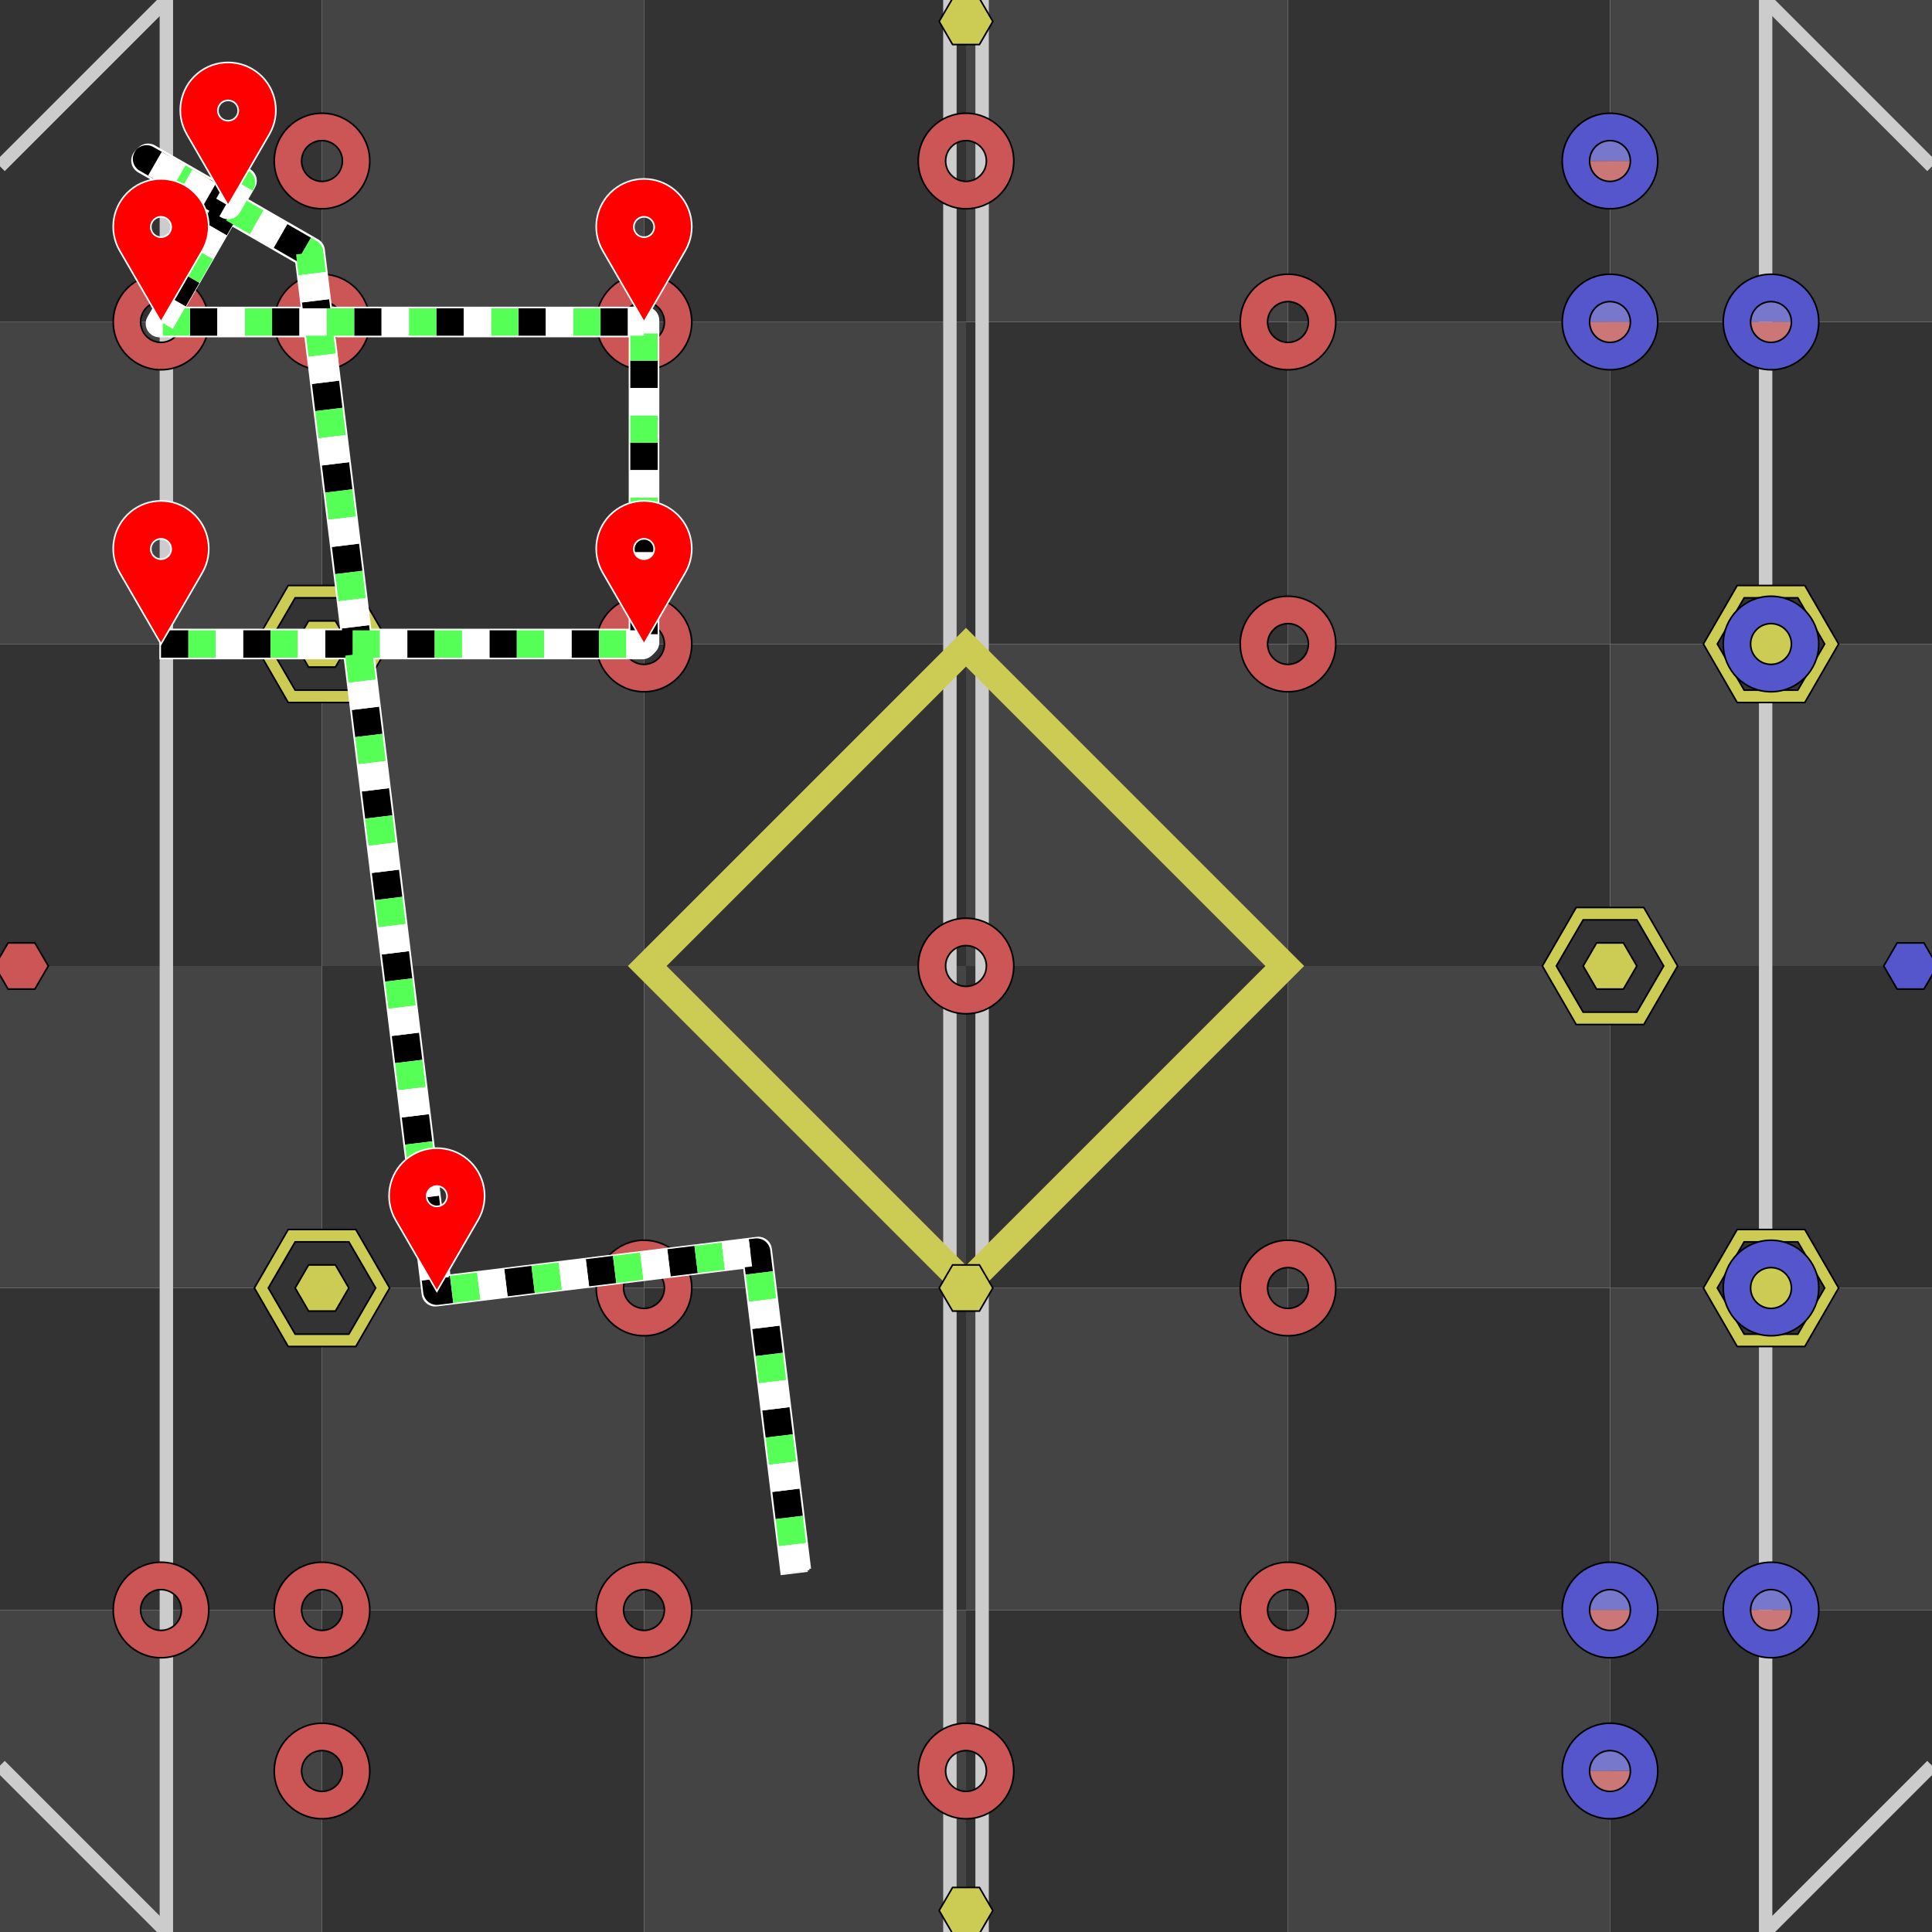
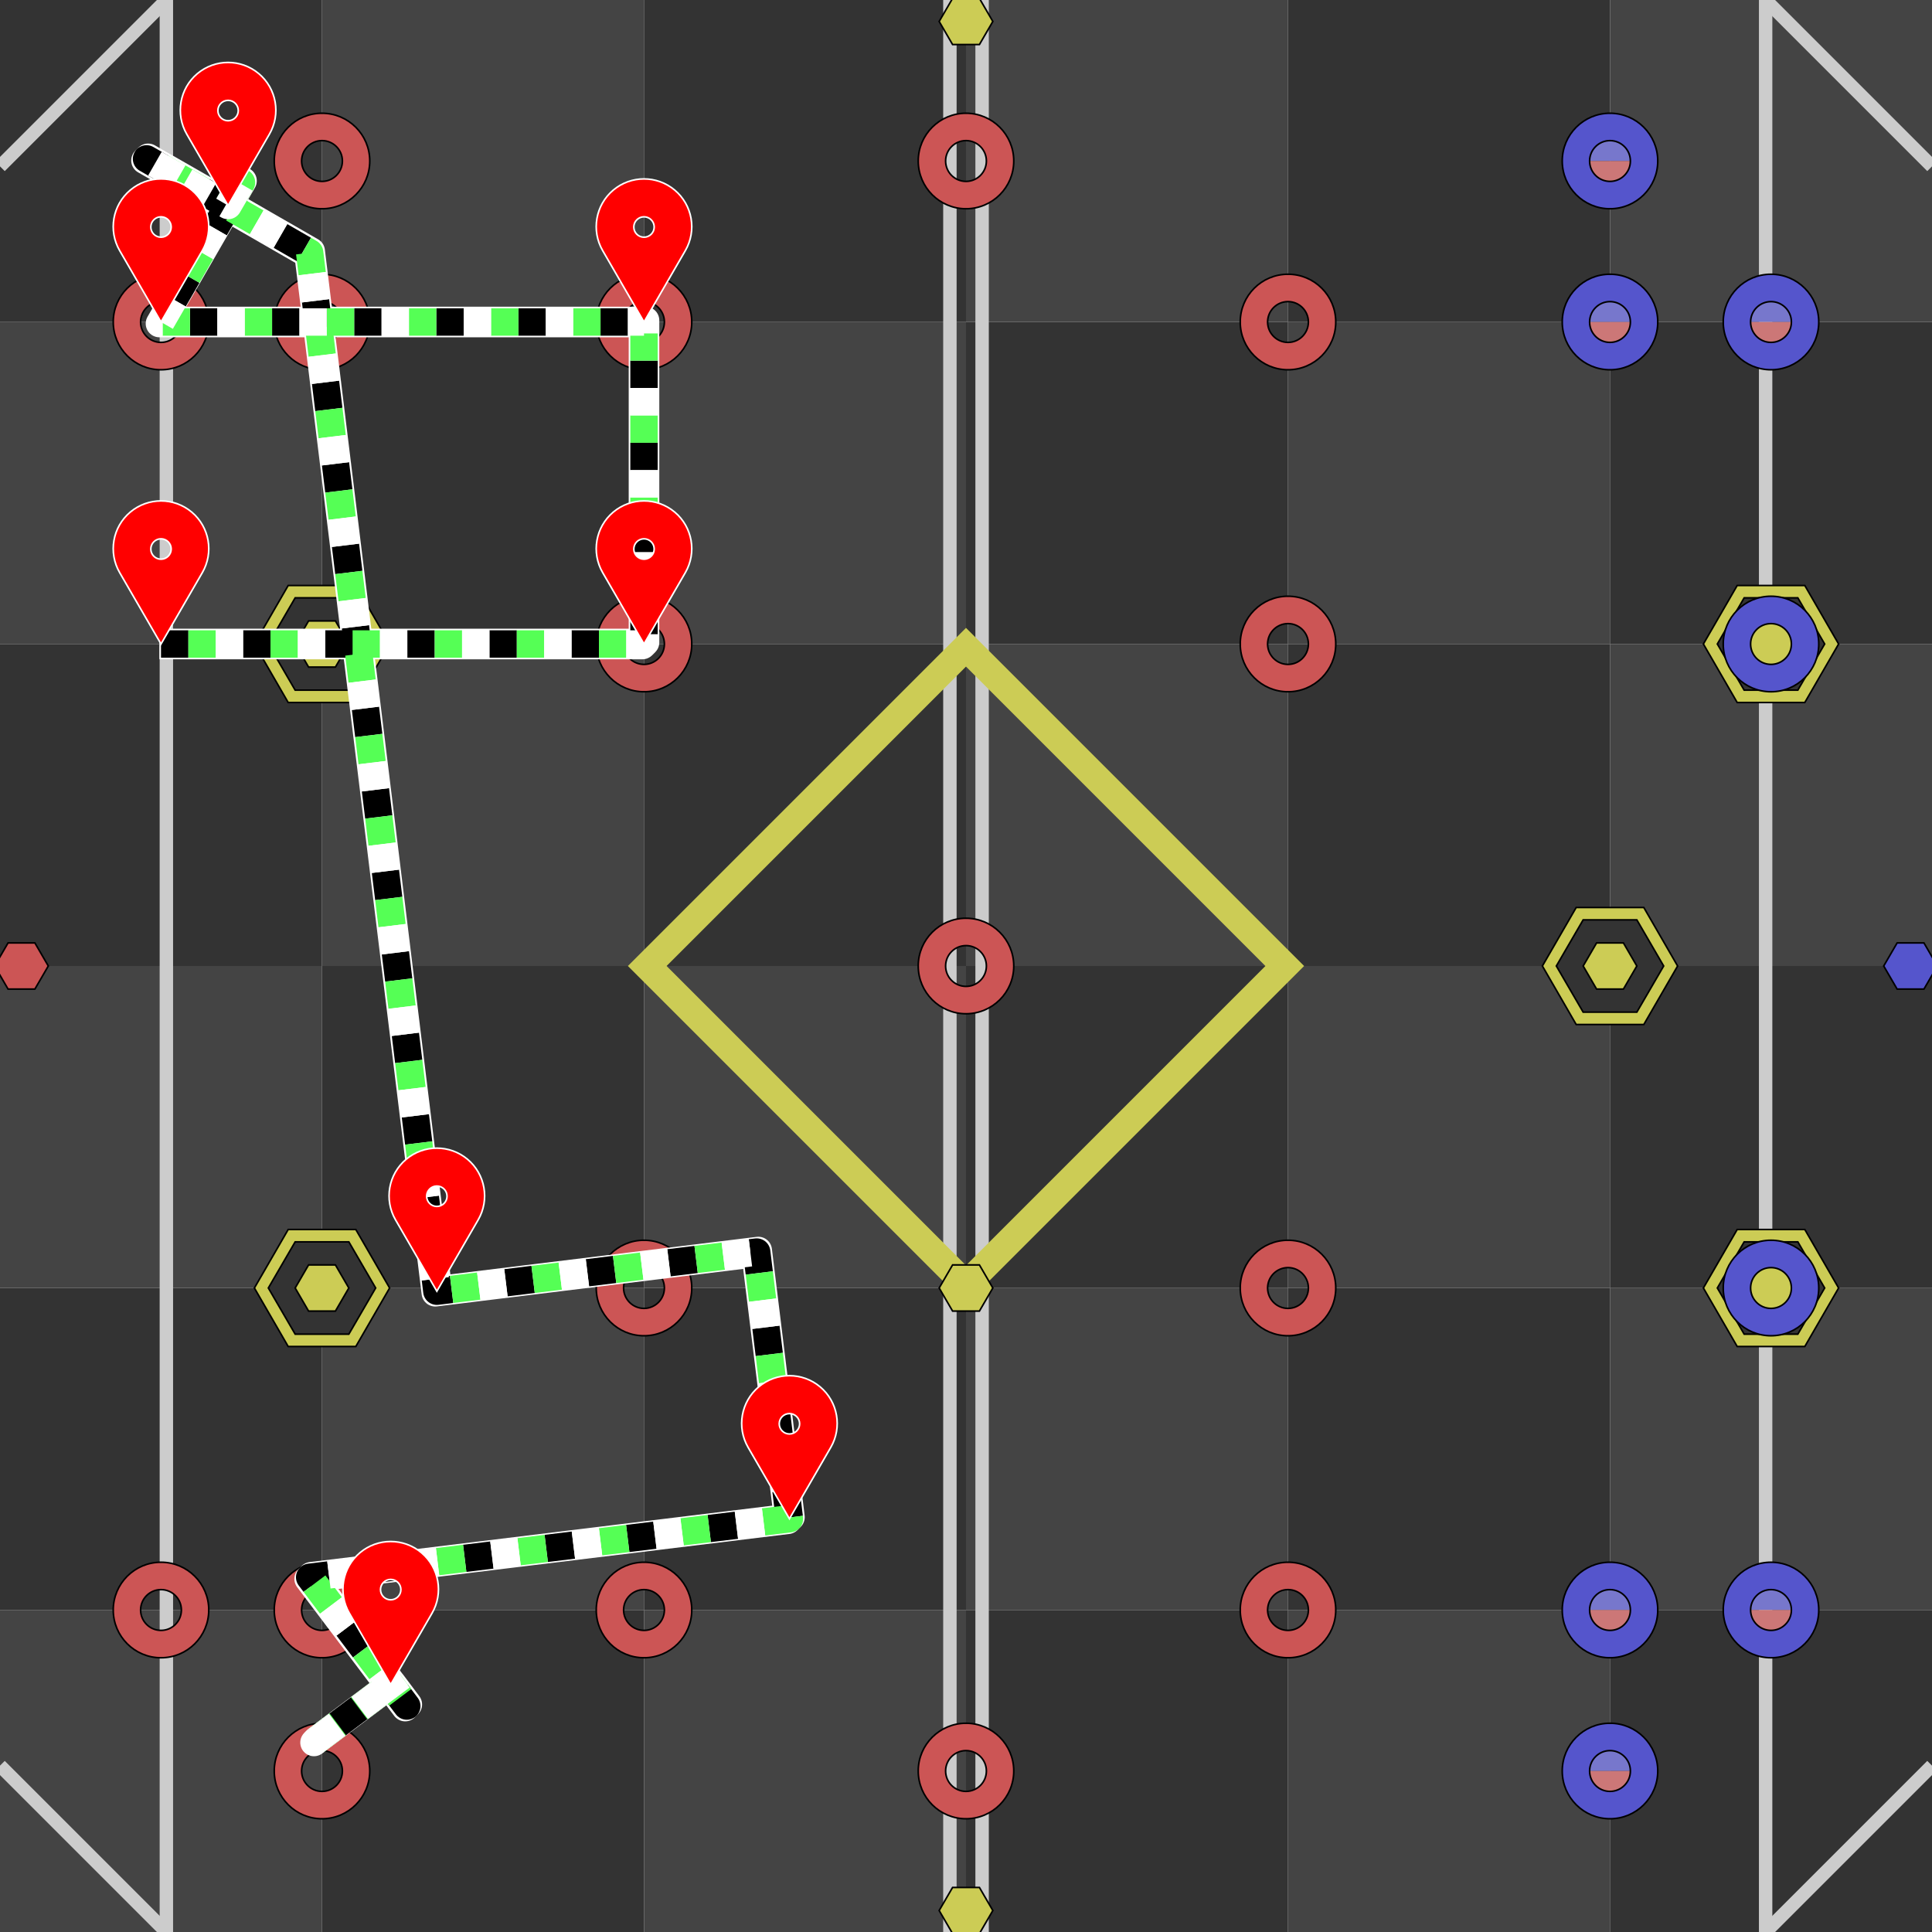
<svg xmlns="http://www.w3.org/2000/svg" version="1.1" width="600" height="600" viewBox="-1800 -1800 3600 3600">
  <g transform="scale(1, -1)">
    <rect x="-1800" y="-1800" width="600" height="600" fill="#444444" />
    <rect x="-1800" y="-1200" width="600" height="600" fill="#333333" />
    <rect x="-1800" y="-600" width="600" height="600" fill="#444444" />
    <rect x="-1800" y="0" width="600" height="600" fill="#333333" />
    <rect x="-1800" y="600" width="600" height="600" fill="#444444" />
    <rect x="-1800" y="1200" width="600" height="600" fill="#333333" />
    <rect x="-1200" y="-1800" width="600" height="600" fill="#333333" />
    <rect x="-1200" y="-1200" width="600" height="600" fill="#444444" />
    <rect x="-1200" y="-600" width="600" height="600" fill="#333333" />
    <rect x="-1200" y="0" width="600" height="600" fill="#444444" />
    <rect x="-1200" y="600" width="600" height="600" fill="#333333" />
    <rect x="-1200" y="1200" width="600" height="600" fill="#444444" />
    <rect x="-600" y="-1800" width="600" height="600" fill="#444444" />
    <rect x="-600" y="-1200" width="600" height="600" fill="#333333" />
    <rect x="-600" y="-600" width="600" height="600" fill="#444444" />
    <rect x="-600" y="0" width="600" height="600" fill="#333333" />
    <rect x="-600" y="600" width="600" height="600" fill="#444444" />
    <rect x="-600" y="1200" width="600" height="600" fill="#333333" />
    <rect x="0" y="-1800" width="600" height="600" fill="#333333" />
    <rect x="0" y="-1200" width="600" height="600" fill="#444444" />
    <rect x="0" y="-600" width="600" height="600" fill="#333333" />
    <rect x="0" y="0" width="600" height="600" fill="#444444" />
    <rect x="0" y="600" width="600" height="600" fill="#333333" />
    <rect x="0" y="1200" width="600" height="600" fill="#444444" />
    <rect x="600" y="-1800" width="600" height="600" fill="#444444" />
    <rect x="600" y="-1200" width="600" height="600" fill="#333333" />
    <rect x="600" y="-600" width="600" height="600" fill="#444444" />
    <rect x="600" y="0" width="600" height="600" fill="#333333" />
    <rect x="600" y="600" width="600" height="600" fill="#444444" />
    <rect x="600" y="1200" width="600" height="600" fill="#333333" />
    <rect x="1200" y="-1800" width="600" height="600" fill="#333333" />
    <rect x="1200" y="-1200" width="600" height="600" fill="#444444" />
    <rect x="1200" y="-600" width="600" height="600" fill="#333333" />
    <rect x="1200" y="0" width="600" height="600" fill="#444444" />
    <rect x="1200" y="600" width="600" height="600" fill="#333333" />
    <rect x="1200" y="1200" width="600" height="600" fill="#444444" />
    <line x1="-1490" y1="-1800" x2="-1490" y2="1800" stroke="#cccccc" stroke-width="25" />
    <line x1="-30" y1="-1800" x2="-30" y2="1800" stroke="#cccccc" stroke-width="25" />
    <line x1="30" y1="-1800" x2="30" y2="1800" stroke="#cccccc" stroke-width="25" />
    <line x1="1490" y1="-1800" x2="1490" y2="1800" stroke="#cccccc" stroke-width="25" />
    <line x1="-1800" y1="-1490" x2="-1490" y2="-1800" stroke="#cccccc" stroke-width="25" />
    <line x1="1800" y1="-1490" x2="1490" y2="-1800" stroke="#cccccc" stroke-width="25" />
    <line x1="-1800" y1="1490" x2="-1490" y2="1800" stroke="#cccccc" stroke-width="25" />
    <line x1="1800" y1="1490" x2="1490" y2="1800" stroke="#cccccc" stroke-width="25" />
    <rect x="-420" y="-420" width="840" height="840" transform="rotate(45)" stroke="#cccc55" fill="none" stroke-width="51" />
    <polygon points="-1710,0 -1735,43 -1785,43 -1810,0 -1785,-43 -1735,-43" fill="#cc5555" stroke="#000000" stroke-width="3" />
    <polygon points="1810,0 1785,43 1735,43 1710,0 1735,-43 1785,-43" fill="#5555cc" stroke="#000000" stroke-width="3" />
    <polygon points="50,1760 25,1803 -25,1803 -50,1760 -25,1717 25,1717" fill="#cccc55" stroke="#000000" stroke-width="3" />
    <polygon points="50,-600 25,-557 -25,-557 -50,-600 -25,-643 25,-643" fill="#cccc55" stroke="#000000" stroke-width="3" />
    <polygon points="50,-1760 25,-1717 -25,-1717 -50,-1760 -25,-1803 25,-1803" fill="#cccc55" stroke="#000000" stroke-width="3" />
    <polygon points="-1074,600 -1137,709 -1263,709 -1326,600 -1263,491 -1137,491" fill="#cccc55" stroke="#000000" stroke-width="3" />
    <polygon points="-1100,600 -1150,686 -1250,686 -1300,600 -1250,514 -1150,514" fill="#333333" stroke="#000000" stroke-width="3" />
    <polygon points="-1150,600 -1175,643 -1225,643 -1250,600 -1225,557 -1175,557" fill="#cccc55" stroke="#000000" stroke-width="3" />
    <polygon points="1626,600 1563,709 1437,709 1374,600 1437,491 1563,491" fill="#cccc55" stroke="#000000" stroke-width="3" />
    <polygon points="1600,600 1550,686 1450,686 1400,600 1450,514 1550,514" fill="#333333" stroke="#000000" stroke-width="3" />
    <polygon points="1550,600 1525,643 1475,643 1450,600 1475,557 1525,557" fill="#cccc55" stroke="#000000" stroke-width="3" />
    <polygon points="1326,0 1263,109 1137,109 1074,0 1137,-109 1263,-109" fill="#cccc55" stroke="#000000" stroke-width="3" />
    <polygon points="1300,0 1250,86 1150,86 1100,0 1150,-86 1250,-86" fill="#333333" stroke="#000000" stroke-width="3" />
    <polygon points="1250,0 1225,43 1175,43 1150,0 1175,-43 1225,-43" fill="#cccc55" stroke="#000000" stroke-width="3" />
    <polygon points="-1074,-600 -1137,-491 -1263,-491 -1326,-600 -1263,-709 -1137,-709" fill="#cccc55" stroke="#000000" stroke-width="3" />
    <polygon points="-1100,-600 -1150,-514 -1250,-514 -1300,-600 -1250,-686 -1150,-686" fill="#333333" stroke="#000000" stroke-width="3" />
    <polygon points="-1150,-600 -1175,-557 -1225,-557 -1250,-600 -1225,-643 -1175,-643" fill="#cccc55" stroke="#000000" stroke-width="3" />
    <polygon points="1626,-600 1563,-491 1437,-491 1374,-600 1437,-709 1563,-709" fill="#cccc55" stroke="#000000" stroke-width="3" />
    <polygon points="1600,-600 1550,-514 1450,-514 1400,-600 1450,-686 1550,-686" fill="#333333" stroke="#000000" stroke-width="3" />
    <polygon points="1550,-600 1525,-557 1475,-557 1450,-600 1475,-643 1525,-643" fill="#cccc55" stroke="#000000" stroke-width="3" />
    <path d="M 1111,1500 a 89,89 0 1,0 178,0" fill="#7777cc" />
    <path d="M 1111,1500 a 89,89 0 1,1 178,0" fill="#cc7777" />
    <path d="M 1111,1500 a 89 89 0 0 0 178 0 a 89 89 0 0 0 -178 0 z m 51 0 a 38 38 0 0 0 76 0 a 38 38 0 0 0 -76 0 z" fill="#5555cc" stroke="#000000" stroke-width="3" fill-rule="evenodd" />
    <path d="M 1111,1200 a 89,89 0 1,0 178,0" fill="#7777cc" />
    <path d="M 1111,1200 a 89,89 0 1,1 178,0" fill="#cc7777" />
    <path d="M 1111,1200 a 89 89 0 0 0 178 0 a 89 89 0 0 0 -178 0 z m 51 0 a 38 38 0 0 0 76 0 a 38 38 0 0 0 -76 0 z" fill="#5555cc" stroke="#000000" stroke-width="3" fill-rule="evenodd" />
    <path d="M 1411,1200 a 89,89 0 1,0 178,0" fill="#7777cc" />
    <path d="M 1411,1200 a 89,89 0 1,1 178,0" fill="#cc7777" />
    <path d="M 1411,1200 a 89 89 0 0 0 178 0 a 89 89 0 0 0 -178 0 z m 51 0 a 38 38 0 0 0 76 0 a 38 38 0 0 0 -76 0 z" fill="#5555cc" stroke="#000000" stroke-width="3" fill-rule="evenodd" />
    <path d="M 1111,-1200 a 89,89 0 1,0 178,0" fill="#7777cc" />
    <path d="M 1111,-1200 a 89,89 0 1,1 178,0" fill="#cc7777" />
    <path d="M 1111,-1200 a 89 89 0 0 0 178 0 a 89 89 0 0 0 -178 0 z m 51 0 a 38 38 0 0 0 76 0 a 38 38 0 0 0 -76 0 z" fill="#5555cc" stroke="#000000" stroke-width="3" fill-rule="evenodd" />
    <path d="M 1411,-1200 a 89,89 0 1,0 178,0" fill="#7777cc" />
    <path d="M 1411,-1200 a 89,89 0 1,1 178,0" fill="#cc7777" />
    <path d="M 1411,-1200 a 89 89 0 0 0 178 0 a 89 89 0 0 0 -178 0 z m 51 0 a 38 38 0 0 0 76 0 a 38 38 0 0 0 -76 0 z" fill="#5555cc" stroke="#000000" stroke-width="3" fill-rule="evenodd" />
    <path d="M 1111,-1500 a 89,89 0 1,0 178,0" fill="#7777cc" />
    <path d="M 1111,-1500 a 89,89 0 1,1 178,0" fill="#cc7777" />
    <path d="M 1111,-1500 a 89 89 0 0 0 178 0 a 89 89 0 0 0 -178 0 z m 51 0 a 38 38 0 0 0 76 0 a 38 38 0 0 0 -76 0 z" fill="#5555cc" stroke="#000000" stroke-width="3" fill-rule="evenodd" />
    <path d="M -1289,1500 a 89 89 0 0 0 178 0 a 89 89 0 0 0 -178 0 z m 51 0 a 38 38 0 0 0 76 0 a 38 38 0 0 0 -76 0 z" fill="#cc5555" stroke="#000000" stroke-width="3" fill-rule="evenodd" />
    <path d="M -89,1500 a 89 89 0 0 0 178 0 a 89 89 0 0 0 -178 0 z m 51 0 a 38 38 0 0 0 76 0 a 38 38 0 0 0 -76 0 z" fill="#cc5555" stroke="#000000" stroke-width="3" fill-rule="evenodd" />
    <path d="M -1589,1200 a 89 89 0 0 0 178 0 a 89 89 0 0 0 -178 0 z m 51 0 a 38 38 0 0 0 76 0 a 38 38 0 0 0 -76 0 z" fill="#cc5555" stroke="#000000" stroke-width="3" fill-rule="evenodd" />
    <path d="M -1289,1200 a 89 89 0 0 0 178 0 a 89 89 0 0 0 -178 0 z m 51 0 a 38 38 0 0 0 76 0 a 38 38 0 0 0 -76 0 z" fill="#cc5555" stroke="#000000" stroke-width="3" fill-rule="evenodd" />
    <path d="M -689,1200 a 89 89 0 0 0 178 0 a 89 89 0 0 0 -178 0 z m 51 0 a 38 38 0 0 0 76 0 a 38 38 0 0 0 -76 0 z" fill="#cc5555" stroke="#000000" stroke-width="3" fill-rule="evenodd" />
    <path d="M 511,1200 a 89 89 0 0 0 178 0 a 89 89 0 0 0 -178 0 z m 51 0 a 38 38 0 0 0 76 0 a 38 38 0 0 0 -76 0 z" fill="#cc5555" stroke="#000000" stroke-width="3" fill-rule="evenodd" />
    <path d="M -689,600 a 89 89 0 0 0 178 0 a 89 89 0 0 0 -178 0 z m 51 0 a 38 38 0 0 0 76 0 a 38 38 0 0 0 -76 0 z" fill="#cc5555" stroke="#000000" stroke-width="3" fill-rule="evenodd" />
    <path d="M 511,600 a 89 89 0 0 0 178 0 a 89 89 0 0 0 -178 0 z m 51 0 a 38 38 0 0 0 76 0 a 38 38 0 0 0 -76 0 z" fill="#cc5555" stroke="#000000" stroke-width="3" fill-rule="evenodd" />
    <path d="M -89,0 a 89 89 0 0 0 178 0 a 89 89 0 0 0 -178 0 z m 51 0 a 38 38 0 0 0 76 0 a 38 38 0 0 0 -76 0 z" fill="#cc5555" stroke="#000000" stroke-width="3" fill-rule="evenodd" />
    <path d="M -689,-600 a 89 89 0 0 0 178 0 a 89 89 0 0 0 -178 0 z m 51 0 a 38 38 0 0 0 76 0 a 38 38 0 0 0 -76 0 z" fill="#cc5555" stroke="#000000" stroke-width="3" fill-rule="evenodd" />
    <path d="M 511,-600 a 89 89 0 0 0 178 0 a 89 89 0 0 0 -178 0 z m 51 0 a 38 38 0 0 0 76 0 a 38 38 0 0 0 -76 0 z" fill="#cc5555" stroke="#000000" stroke-width="3" fill-rule="evenodd" />
    <path d="M -1589,-1200 a 89 89 0 0 0 178 0 a 89 89 0 0 0 -178 0 z m 51 0 a 38 38 0 0 0 76 0 a 38 38 0 0 0 -76 0 z" fill="#cc5555" stroke="#000000" stroke-width="3" fill-rule="evenodd" />
    <path d="M -1289,-1200 a 89 89 0 0 0 178 0 a 89 89 0 0 0 -178 0 z m 51 0 a 38 38 0 0 0 76 0 a 38 38 0 0 0 -76 0 z" fill="#cc5555" stroke="#000000" stroke-width="3" fill-rule="evenodd" />
    <path d="M -689,-1200 a 89 89 0 0 0 178 0 a 89 89 0 0 0 -178 0 z m 51 0 a 38 38 0 0 0 76 0 a 38 38 0 0 0 -76 0 z" fill="#cc5555" stroke="#000000" stroke-width="3" fill-rule="evenodd" />
    <path d="M 511,-1200 a 89 89 0 0 0 178 0 a 89 89 0 0 0 -178 0 z m 51 0 a 38 38 0 0 0 76 0 a 38 38 0 0 0 -76 0 z" fill="#cc5555" stroke="#000000" stroke-width="3" fill-rule="evenodd" />
    <path d="M -1289,-1500 a 89 89 0 0 0 178 0 a 89 89 0 0 0 -178 0 z m 51 0 a 38 38 0 0 0 76 0 a 38 38 0 0 0 -76 0 z" fill="#cc5555" stroke="#000000" stroke-width="3" fill-rule="evenodd" />
    <path d="M -89,-1500 a 89 89 0 0 0 178 0 a 89 89 0 0 0 -178 0 z m 51 0 a 38 38 0 0 0 76 0 a 38 38 0 0 0 -76 0 z" fill="#cc5555" stroke="#000000" stroke-width="3" fill-rule="evenodd" />
    <path d="M 1411,600 a 89 89 0 0 0 178 0 a 89 89 0 0 0 -178 0 z m 51 0 a 38 38 0 0 0 76 0 a 38 38 0 0 0 -76 0 z" fill="#5555cc" stroke="#000000" stroke-width="3" fill-rule="evenodd" />
    <path d="M 1411,-600 a 89 89 0 0 0 178 0 a 89 89 0 0 0 -178 0 z m 51 0 a 38 38 0 0 0 76 0 a 38 38 0 0 0 -76 0 z" fill="#5555cc" stroke="#000000" stroke-width="3" fill-rule="evenodd" />
-     <polyline points="-1497,603 -1197,603 -597,603 -597,1203 -1497,1203 -1347,1463 -1372,1420 -1524,1507 -1220,1332 -983,-603 -387,-530 -314,-1126" fill="none" stroke="#ffffff" stroke-width="51" stroke-linejoin="round" />
-     <polyline points="-1503,597 -1203,597 -603,597 -603,1197 -1503,1197 -1353,1457 -1378,1414 -1530,1501 -1226,1326 -989,-609 -393,-536 -320,-1132" fill="none" stroke="#ffffff" stroke-width="51" stroke-linejoin="round" />
-     <polyline points="-1500,600 -1200,600 -600,600 -600,1200 -1500,1200 -1350,1460 -1375,1417 -1527,1504 -1223,1329 -986,-606 -390,-533 -317,-1129" fill="none" stroke="#000000" stroke-width="51" stroke-dasharray="51,102" stroke-linejoin="round" />
-     <polyline points="-1500,600 -1200,600 -600,600 -600,1200 -1500,1200 -1350,1460 -1375,1417 -1527,1504 -1223,1329 -986,-606 -390,-533 -317,-1129" fill="none" stroke="#55ff55" stroke-width="51" stroke-dasharray="51,102" stroke-dashoffset="102" stroke-linejoin="round" />
-     <polyline points="-1500,600 -1200,600 -600,600 -600,1200 -1500,1200 -1350,1460 -1375,1417 -1527,1504 -1223,1329 -986,-606 -390,-533 -317,-1129" fill="none" stroke="#ffffff" stroke-width="51" stroke-dasharray="51,102" stroke-dashoffset="51" stroke-linejoin="round" />
+     <polyline points="-1497,603 -1197,603 -597,603 -597,1203 -1497,1203 -1347,1463 -1372,1420 -1524,1507 -1220,1332 -983,-603 -387,-530 -326,-1027 -1220,-1136 -1039,-1376 -1069,-1336 -1209,-1441 -1049,-1321" fill="none" stroke="#ffffff" stroke-width="51" stroke-linejoin="round" />
+     <polyline points="-1503,597 -1203,597 -603,597 -603,1197 -1503,1197 -1353,1457 -1378,1414 -1530,1501 -1226,1326 -989,-609 -393,-536 -332,-1033 -1226,-1142 -1045,-1382 -1075,-1342 -1215,-1447 -1055,-1327" fill="none" stroke="#ffffff" stroke-width="51" stroke-linejoin="round" />
+     <polyline points="-1500,600 -1200,600 -600,600 -600,1200 -1500,1200 -1350,1460 -1375,1417 -1527,1504 -1223,1329 -986,-606 -390,-533 -329,-1030 -1223,-1139 -1042,-1379 -1072,-1339 -1212,-1444 -1052,-1324" fill="none" stroke="#000000" stroke-width="51" stroke-dasharray="51,102" stroke-linejoin="round" />
+     <polyline points="-1500,600 -1200,600 -600,600 -600,1200 -1500,1200 -1350,1460 -1375,1417 -1527,1504 -1223,1329 -986,-606 -390,-533 -329,-1030 -1223,-1139 -1042,-1379 -1072,-1339 -1212,-1444 -1052,-1324" fill="none" stroke="#55ff55" stroke-width="51" stroke-dasharray="51,102" stroke-dashoffset="102" stroke-linejoin="round" />
+     <polyline points="-1500,600 -1200,600 -600,600 -600,1200 -1500,1200 -1350,1460 -1375,1417 -1527,1504 -1223,1329 -986,-606 -390,-533 -329,-1030 -1223,-1139 -1042,-1379 -1072,-1339 -1212,-1444 -1052,-1324" fill="none" stroke="#ffffff" stroke-width="51" stroke-dasharray="51,102" stroke-dashoffset="51" stroke-linejoin="round" />
    <path d="M -1500,600 l -77 133 a 89 89 0 1 0 154 0 z m -19 177 a 19 19 0 0 0 38 0 a 19 19 0 0 0 -38 0 z" fill="#ff0000" stroke="#ffffff" stroke-width="3" fill-rule="evenodd" />
    <path d="M -600,600 l -77 133 a 89 89 0 1 0 154 0 z m -19 177 a 19 19 0 0 0 38 0 a 19 19 0 0 0 -38 0 z" fill="#ff0000" stroke="#ffffff" stroke-width="3" fill-rule="evenodd" />
    <path d="M -600,1200 l -77 133 a 89 89 0 1 0 154 0 z m -19 177 a 19 19 0 0 0 38 0 a 19 19 0 0 0 -38 0 z" fill="#ff0000" stroke="#ffffff" stroke-width="3" fill-rule="evenodd" />
    <path d="M -1500,1200 l -77 133 a 89 89 0 1 0 154 0 z m -19 177 a 19 19 0 0 0 38 0 a 19 19 0 0 0 -38 0 z" fill="#ff0000" stroke="#ffffff" stroke-width="3" fill-rule="evenodd" />
    <path d="M -1375,1417 l -77 133 a 89 89 0 1 0 154 0 z m -19 177 a 19 19 0 0 0 38 0 a 19 19 0 0 0 -38 0 z" fill="#ff0000" stroke="#ffffff" stroke-width="3" fill-rule="evenodd" />
    <path d="M -986,-606 l -77 133 a 89 89 0 1 0 154 0 z m -19 177 a 19 19 0 0 0 38 0 a 19 19 0 0 0 -38 0 z" fill="#ff0000" stroke="#ffffff" stroke-width="3" fill-rule="evenodd" />
+     <path d="M -329,-1030 l -77 133 a 89 89 0 1 0 154 0 z m -19 177 a 19 19 0 0 0 38 0 a 19 19 0 0 0 -38 0 z" fill="#ff0000" stroke="#ffffff" stroke-width="3" fill-rule="evenodd" />
+     <path d="M -1072,-1339 l -77 133 a 89 89 0 1 0 154 0 z m -19 177 a 19 19 0 0 0 38 0 a 19 19 0 0 0 -38 0 z" fill="#ff0000" stroke="#ffffff" stroke-width="3" fill-rule="evenodd" />
  </g>
</svg>
